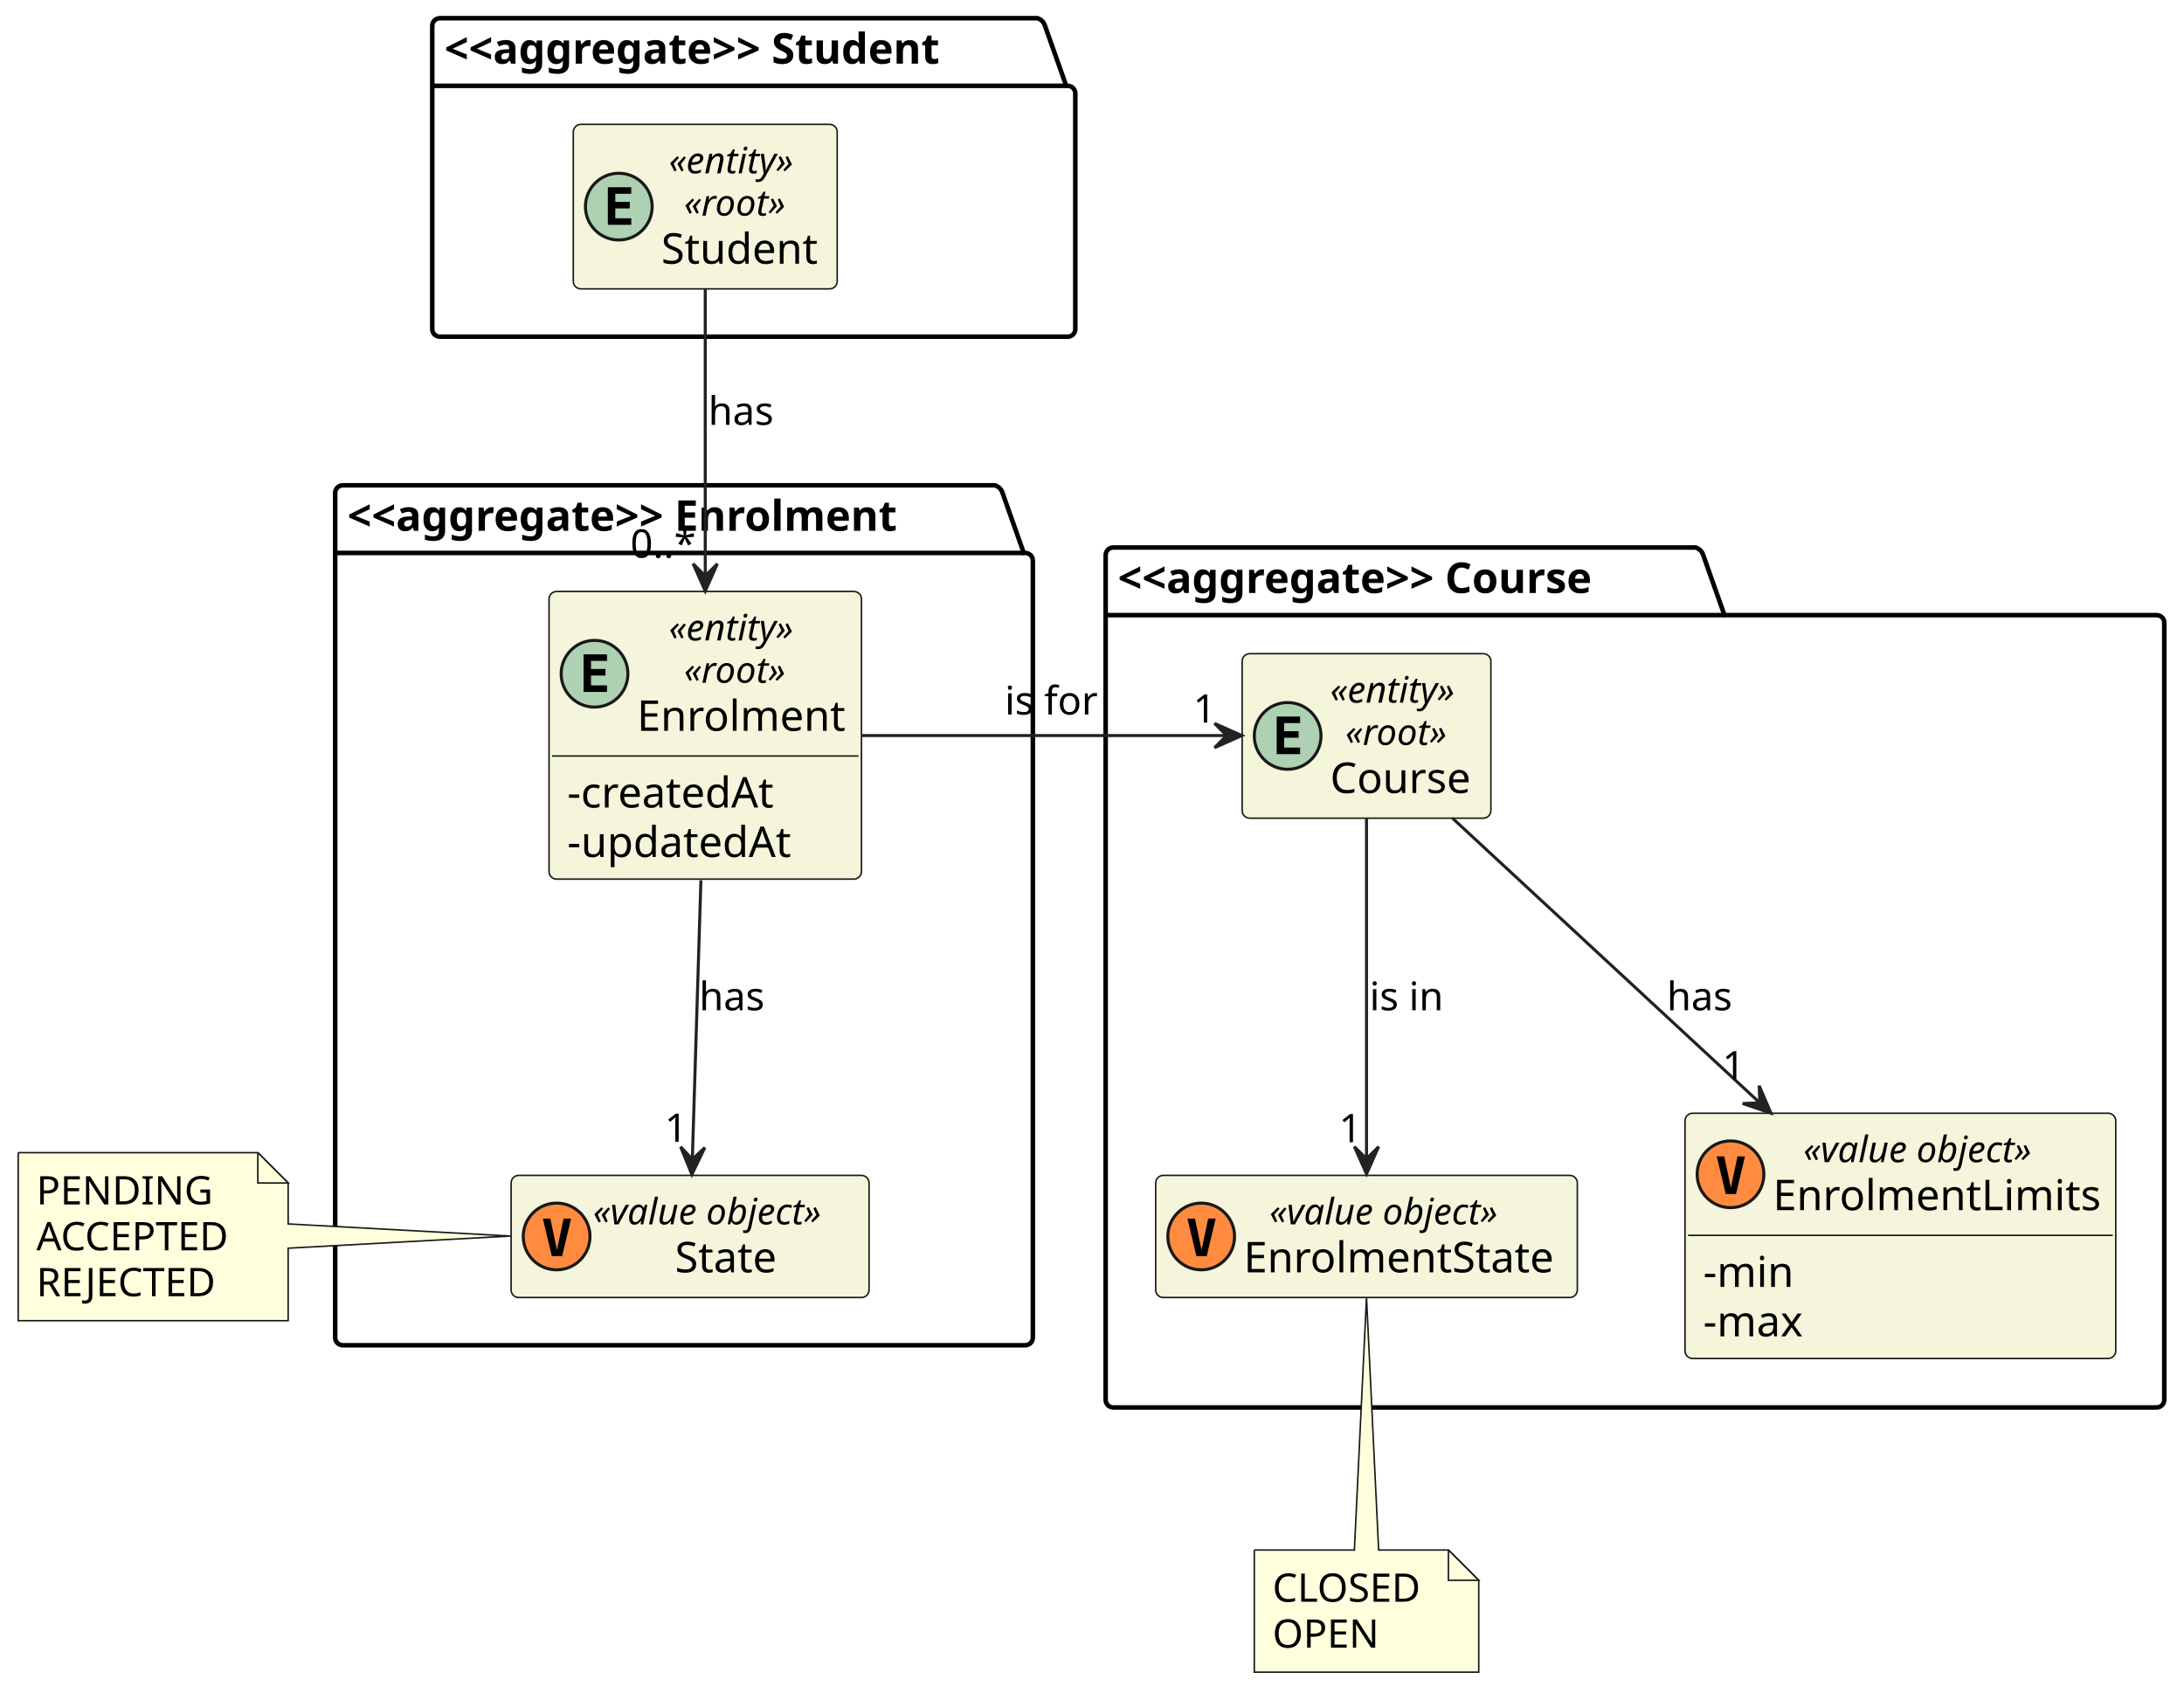
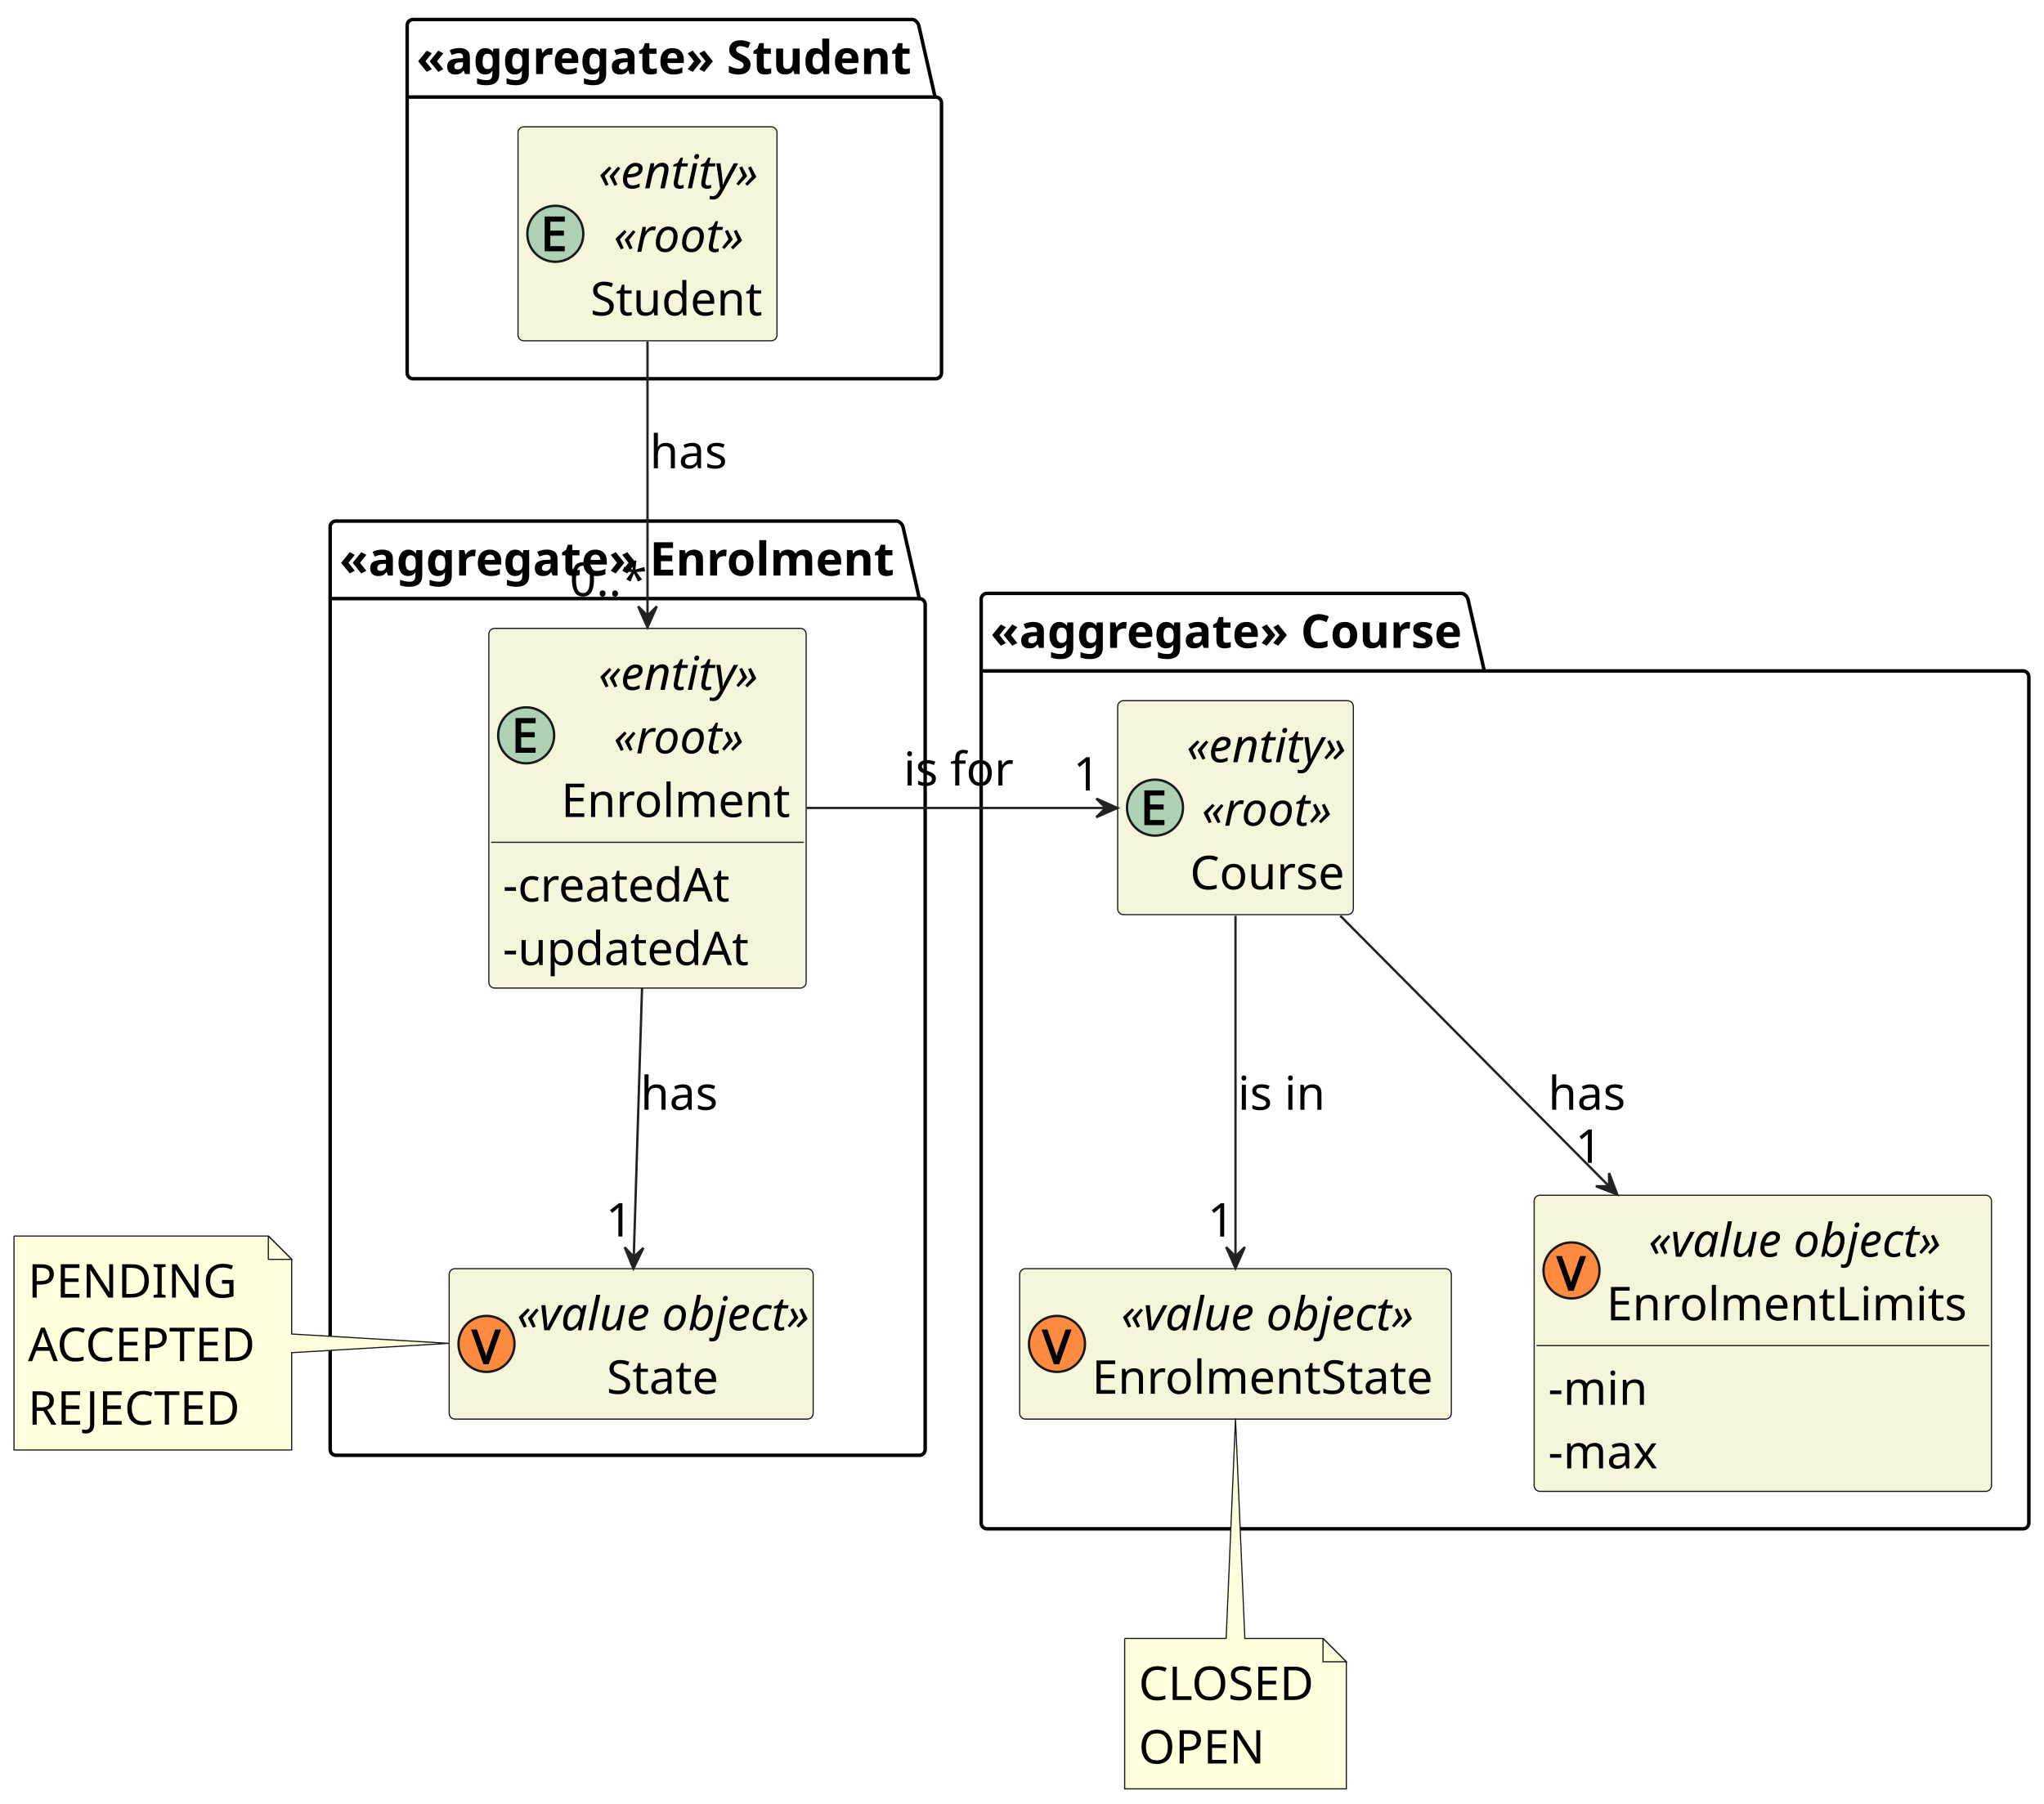
- <svg xmlns="http://www.w3.org/2000/svg" contentStyleType="text/css" height="558px" preserveAspectRatio="none" style="width:720px;height:558px;background:#FFFFFF;" version="1.1" viewBox="0 0 720 558" width="720px" zoomAndPan="magnify">
+ <svg xmlns="http://www.w3.org/2000/svg" contentStyleType="text/css" height="773px" preserveAspectRatio="none" style="width:876px;height:773px;background:#FFFFFF;" version="1.1" viewBox="0 0 876 773" width="876px" zoomAndPan="magnify">
  <defs />
  <g>
    <g id="cluster_&lt;&lt;aggregate&gt;&gt; Enrolment">
-       <path d="M113,160 L328,160 A3.75,3.75 0 0 1 330.5,162.5 L337.5,182.297 L338,182.297 A2.5,2.5 0 0 1 340.5,184.797 L340.5,441 A2.5,2.5 0 0 1 338,443.5 L113,443.5 A2.5,2.5 0 0 1 110.5,441 L110.5,162.5 A2.5,2.5 0 0 1 113,160 " fill="none" style="stroke:#000000;stroke-width:1.5;" />
-       <line style="stroke:#000000;stroke-width:1.5;" x1="110.5" x2="337.5" y1="182.297" y2="182.297" />
-       <text fill="#000000" font-family="sans-serif" font-size="14" font-weight="bold" lengthAdjust="spacing" textLength="214" x="114.5" y="174.995">&lt;&lt;aggregate&gt;&gt; Enrolment</text>
+       <path d="M144,223.36 L384.5,223.36 A3.75,3.75 0 0 1 387,225.86 L394,256.6 L394,256.6 A2.5,2.5 0 0 1 396.5,259.1 L396.5,621.36 A2.5,2.5 0 0 1 394,623.86 L144,623.86 A2.5,2.5 0 0 1 141.5,621.36 L141.5,225.86 A2.5,2.5 0 0 1 144,223.36 " fill="none" style="stroke:#000000;stroke-width:1.5;" />
+       <line style="stroke:#000000;stroke-width:1.5;" x1="141.5" x2="394" y1="256.6" y2="256.6" />
+       <text fill="#000000" font-family="sans-serif" font-size="20" font-weight="bold" lengthAdjust="spacing" textLength="239.5" x="145.5" y="246.74">«aggregate» Enrolment</text>
    </g>
    <g id="cluster_&lt;&lt;aggregate&gt;&gt; Student">
-       <path d="M145,6 L342,6 A3.75,3.75 0 0 1 344.5,8.5 L351.5,28.297 L352,28.297 A2.5,2.5 0 0 1 354.5,30.797 L354.5,108.5 A2.5,2.5 0 0 1 352,111 L145,111 A2.5,2.5 0 0 1 142.5,108.5 L142.5,8.5 A2.5,2.5 0 0 1 145,6 " fill="none" style="stroke:#000000;stroke-width:1.5;" />
-       <line style="stroke:#000000;stroke-width:1.5;" x1="142.5" x2="351.5" y1="28.297" y2="28.297" />
-       <text fill="#000000" font-family="sans-serif" font-size="14" font-weight="bold" lengthAdjust="spacing" textLength="196" x="146.5" y="20.995">&lt;&lt;aggregate&gt;&gt; Student</text>
+       <path d="M177,8.36 L391.25,8.36 A3.75,3.75 0 0 1 393.75,10.86 L400.75,41.6 L401,41.6 A2.5,2.5 0 0 1 403.5,44.1 L403.5,159.86 A2.5,2.5 0 0 1 401,162.36 L177,162.36 A2.5,2.5 0 0 1 174.5,159.86 L174.5,10.86 A2.5,2.5 0 0 1 177,8.36 " fill="none" style="stroke:#000000;stroke-width:1.5;" />
+       <line style="stroke:#000000;stroke-width:1.5;" x1="174.5" x2="400.75" y1="41.6" y2="41.6" />
+       <text fill="#000000" font-family="sans-serif" font-size="20" font-weight="bold" lengthAdjust="spacing" textLength="213.25" x="178.5" y="31.74">«aggregate» Student</text>
    </g>
    <g id="cluster_&lt;&lt;aggregate&gt;&gt; Course">
-       <path d="M367,180.5 L559,180.5 A3.75,3.75 0 0 1 561.5,183 L568.5,202.797 L711,202.797 A2.5,2.5 0 0 1 713.5,205.297 L713.5,461.5 A2.5,2.5 0 0 1 711,464 L367,464 A2.5,2.5 0 0 1 364.5,461.5 L364.5,183 A2.5,2.5 0 0 1 367,180.5 " fill="none" style="stroke:#000000;stroke-width:1.5;" />
-       <line style="stroke:#000000;stroke-width:1.5;" x1="364.5" x2="568.5" y1="202.797" y2="202.797" />
-       <text fill="#000000" font-family="sans-serif" font-size="14" font-weight="bold" lengthAdjust="spacing" textLength="191" x="368.5" y="195.495">&lt;&lt;aggregate&gt;&gt; Course</text>
+       <path d="M423,254.36 L626.625,254.36 A3.75,3.75 0 0 1 629.125,256.86 L636.125,287.6 L867,287.6 A2.5,2.5 0 0 1 869.5,290.1 L869.5,652.86 A2.5,2.5 0 0 1 867,655.36 L423,655.36 A2.5,2.5 0 0 1 420.5,652.86 L420.5,256.86 A2.5,2.5 0 0 1 423,254.36 " fill="none" style="stroke:#000000;stroke-width:1.5;" />
+       <line style="stroke:#000000;stroke-width:1.5;" x1="420.5" x2="636.125" y1="287.6" y2="287.6" />
+       <text fill="#000000" font-family="sans-serif" font-size="20" font-weight="bold" lengthAdjust="spacing" textLength="202.625" x="424.5" y="277.74">«aggregate» Course</text>
    </g>
    <g id="elem_Enrolment">
-       <rect codeLine="16" fill="#F5F5DC" height="94.828" id="Enrolment" rx="2.5" ry="2.5" style="stroke:#181818;stroke-width:0.5;" width="103" x="181" y="195" />
-       <ellipse cx="196" cy="222.117" fill="#ADD1B2" rx="11" ry="11" style="stroke:#181818;stroke-width:1.0;" />
-       <path d="M200.109,228.117 L192.391,228.117 L192.391,215.727 L200.109,215.727 L200.109,217.883 L194.844,217.883 L194.844,220.555 L199.609,220.555 L199.609,222.711 L194.844,222.711 L194.844,225.961 L200.109,225.961 L200.109,228.117 Z " fill="#000000" />
-       <text fill="#000000" font-family="sans-serif" font-size="12" font-style="italic" lengthAdjust="spacing" textLength="50" x="220.5" y="211.139">«entity»</text>
-       <text fill="#000000" font-family="sans-serif" font-size="12" font-style="italic" lengthAdjust="spacing" textLength="40" x="225.5" y="225.107">«root»</text>
-       <text fill="#000000" font-family="sans-serif" font-size="14" lengthAdjust="spacing" textLength="71" x="210" y="240.933">Enrolment</text>
-       <line style="stroke:#181818;stroke-width:0.5;" x1="182" x2="283" y1="249.234" y2="249.234" />
-       <text fill="#000000" font-family="sans-serif" font-size="14" lengthAdjust="spacing" textLength="72" x="187" y="266.229">-createdAt</text>
-       <text fill="#000000" font-family="sans-serif" font-size="14" lengthAdjust="spacing" textLength="77" x="187" y="282.526">-updatedAt</text>
+       <rect codeLine="16" fill="#F5F5DC" height="154.2" id="Enrolment" rx="2.5" ry="2.5" style="stroke:#181818;stroke-width:0.5;" width="136" x="209.5" y="269.36" />
+       <ellipse cx="225.5" cy="315.22" fill="#ADD1B2" rx="12" ry="12" style="stroke:#181818;stroke-width:1.0;" />
+       <path d="M229.547,322.72 L220.938,322.72 L220.938,307.814 L229.547,307.814 L229.547,310.017 L223.359,310.017 L223.359,313.861 L229.188,313.861 L229.188,316.033 L223.359,316.033 L223.359,320.517 L229.547,320.517 L229.547,322.72 Z " fill="#000000" />
+       <text fill="#000000" font-family="sans-serif" font-size="20" font-style="italic" lengthAdjust="spacing" textLength="70" x="256.5" y="295.74">«entity»</text>
+       <text fill="#000000" font-family="sans-serif" font-size="20" font-style="italic" lengthAdjust="spacing" textLength="57" x="263" y="322.98">«root»</text>
+       <text fill="#000000" font-family="sans-serif" font-size="20" lengthAdjust="spacing" textLength="102" x="240.5" y="350.22">Enrolment</text>
+       <line style="stroke:#181818;stroke-width:0.5;" x1="210.5" x2="344.5" y1="361.08" y2="361.08" />
+       <text fill="#000000" font-family="sans-serif" font-size="20" lengthAdjust="spacing" textLength="100" x="215.5" y="386.46">-createdAt</text>
+       <text fill="#000000" font-family="sans-serif" font-size="20" lengthAdjust="spacing" textLength="110" x="215.5" y="413.7">-updatedAt</text>
    </g>
    <g id="elem_State">
-       <rect codeLine="47" fill="#F5F5DC" height="40.266" id="State" rx="2.5" ry="2.5" style="stroke:#181818;stroke-width:0.5;" width="118" x="168.5" y="387.5" />
-       <ellipse cx="183.5" cy="407.633" fill="#FF8B40" rx="11" ry="11" style="stroke:#181818;stroke-width:1.0;" />
-       <path d="M183.609,412.086 L185.797,401.742 L188.266,401.742 L185.312,414.133 L181.922,414.133 L178.969,401.742 L181.438,401.742 L183.609,412.086 Z " fill="#000000" />
-       <text fill="#000000" font-family="sans-serif" font-size="12" font-style="italic" lengthAdjust="spacing" textLength="90" x="195.5" y="403.639">«value object»</text>
-       <text fill="#000000" font-family="sans-serif" font-size="14" lengthAdjust="spacing" textLength="36" x="222.5" y="419.464">State</text>
+       <rect codeLine="47" fill="#F5F5DC" height="64.48" id="State" rx="2.5" ry="2.5" style="stroke:#181818;stroke-width:0.5;" width="156" x="192.5" y="543.86" />
+       <ellipse cx="208.5" cy="576.1" fill="#FF8B40" rx="12" ry="12" style="stroke:#181818;stroke-width:1.0;" />
+       <path d="M214.75,569.944 L209.438,584.85 L207.188,584.85 L201.875,569.944 L204.406,569.944 L207.703,579.303 Q207.922,579.897 208.078,580.444 Q208.25,580.991 208.375,581.491 Q208.516,581.975 208.312,582.022 Q208.094,581.991 208.234,581.475 Q208.375,580.959 208.547,580.428 Q208.719,579.881 208.922,579.272 L212.188,569.944 L214.75,569.944 Z " fill="#000000" />
+       <text fill="#000000" font-family="sans-serif" font-size="20" font-style="italic" lengthAdjust="spacing" textLength="126" x="221.5" y="570.24">«value object»</text>
+       <text fill="#000000" font-family="sans-serif" font-size="20" lengthAdjust="spacing" textLength="49" x="260" y="597.48">State</text>
    </g>
    <g id="elem_Student">
-       <rect codeLine="26" fill="#F5F5DC" height="54.234" id="Student" rx="2.5" ry="2.5" style="stroke:#181818;stroke-width:0.5;" width="87" x="189" y="41" />
-       <ellipse cx="204" cy="68.117" fill="#ADD1B2" rx="11" ry="11" style="stroke:#181818;stroke-width:1.0;" />
-       <path d="M208.109,74.117 L200.391,74.117 L200.391,61.727 L208.109,61.727 L208.109,63.883 L202.844,63.883 L202.844,66.555 L207.609,66.555 L207.609,68.711 L202.844,68.711 L202.844,71.961 L208.109,71.961 L208.109,74.117 Z " fill="#000000" />
-       <text fill="#000000" font-family="sans-serif" font-size="12" font-style="italic" lengthAdjust="spacing" textLength="50" x="220.5" y="57.139">«entity»</text>
-       <text fill="#000000" font-family="sans-serif" font-size="12" font-style="italic" lengthAdjust="spacing" textLength="40" x="225.5" y="71.107">«root»</text>
-       <text fill="#000000" font-family="sans-serif" font-size="14" lengthAdjust="spacing" textLength="55" x="218" y="86.933">Student</text>
+       <rect codeLine="26" fill="#F5F5DC" height="91.72" id="Student" rx="2.5" ry="2.5" style="stroke:#181818;stroke-width:0.5;" width="111" x="222" y="54.36" />
+       <ellipse cx="238" cy="100.22" fill="#ADD1B2" rx="12" ry="12" style="stroke:#181818;stroke-width:1.0;" />
+       <path d="M242.047,107.72 L233.438,107.72 L233.438,92.814 L242.047,92.814 L242.047,95.017 L235.859,95.017 L235.859,98.861 L241.688,98.861 L241.688,101.032 L235.859,101.032 L235.859,105.517 L242.047,105.517 L242.047,107.72 Z " fill="#000000" />
+       <text fill="#000000" font-family="sans-serif" font-size="20" font-style="italic" lengthAdjust="spacing" textLength="70" x="256.5" y="80.74">«entity»</text>
+       <text fill="#000000" font-family="sans-serif" font-size="20" font-style="italic" lengthAdjust="spacing" textLength="57" x="263" y="107.98">«root»</text>
+       <text fill="#000000" font-family="sans-serif" font-size="20" lengthAdjust="spacing" textLength="77" x="253" y="135.22">Student</text>
    </g>
    <g id="elem_Course">
-       <rect codeLine="44" fill="#F5F5DC" height="54.234" id="Course" rx="2.5" ry="2.5" style="stroke:#181818;stroke-width:0.5;" width="82" x="409.5" y="215.5" />
-       <ellipse cx="424.5" cy="242.617" fill="#ADD1B2" rx="11" ry="11" style="stroke:#181818;stroke-width:1.0;" />
-       <path d="M428.609,248.617 L420.891,248.617 L420.891,236.227 L428.609,236.227 L428.609,238.383 L423.344,238.383 L423.344,241.055 L428.109,241.055 L428.109,243.211 L423.344,243.211 L423.344,246.461 L428.609,246.461 L428.609,248.617 Z " fill="#000000" />
-       <text fill="#000000" font-family="sans-serif" font-size="12" font-style="italic" lengthAdjust="spacing" textLength="50" x="438.5" y="231.639">«entity»</text>
-       <text fill="#000000" font-family="sans-serif" font-size="12" font-style="italic" lengthAdjust="spacing" textLength="40" x="443.5" y="245.607">«root»</text>
-       <text fill="#000000" font-family="sans-serif" font-size="14" lengthAdjust="spacing" textLength="50" x="438.5" y="261.433">Course</text>
+       <rect codeLine="44" fill="#F5F5DC" height="91.72" id="Course" rx="2.5" ry="2.5" style="stroke:#181818;stroke-width:0.5;" width="101" x="479" y="300.36" />
+       <ellipse cx="495" cy="346.22" fill="#ADD1B2" rx="12" ry="12" style="stroke:#181818;stroke-width:1.0;" />
+       <path d="M499.047,353.72 L490.438,353.72 L490.438,338.814 L499.047,338.814 L499.047,341.017 L492.859,341.017 L492.859,344.861 L498.688,344.861 L498.688,347.033 L492.859,347.033 L492.859,351.517 L499.047,351.517 L499.047,353.72 Z " fill="#000000" />
+       <text fill="#000000" font-family="sans-serif" font-size="20" font-style="italic" lengthAdjust="spacing" textLength="70" x="508.5" y="326.74">«entity»</text>
+       <text fill="#000000" font-family="sans-serif" font-size="20" font-style="italic" lengthAdjust="spacing" textLength="57" x="515" y="353.98">«root»</text>
+       <text fill="#000000" font-family="sans-serif" font-size="20" lengthAdjust="spacing" textLength="67" x="510" y="381.22">Course</text>
    </g>
    <g id="elem_EnrolmentState">
-       <rect codeLine="41" fill="#F5F5DC" height="40.266" id="EnrolmentState" rx="2.5" ry="2.5" style="stroke:#181818;stroke-width:0.5;" width="139" x="381" y="387.5" />
-       <ellipse cx="396" cy="407.633" fill="#FF8B40" rx="11" ry="11" style="stroke:#181818;stroke-width:1.0;" />
-       <path d="M396.109,412.086 L398.297,401.742 L400.766,401.742 L397.812,414.133 L394.422,414.133 L391.469,401.742 L393.938,401.742 L396.109,412.086 Z " fill="#000000" />
-       <text fill="#000000" font-family="sans-serif" font-size="12" font-style="italic" lengthAdjust="spacing" textLength="90" x="418.5" y="403.639">«value object»</text>
-       <text fill="#000000" font-family="sans-serif" font-size="14" lengthAdjust="spacing" textLength="107" x="410" y="419.464">EnrolmentState</text>
+       <rect codeLine="41" fill="#F5F5DC" height="64.48" id="EnrolmentState" rx="2.5" ry="2.5" style="stroke:#181818;stroke-width:0.5;" width="185" x="437" y="543.86" />
+       <ellipse cx="453" cy="576.1" fill="#FF8B40" rx="12" ry="12" style="stroke:#181818;stroke-width:1.0;" />
+       <path d="M459.25,569.944 L453.938,584.85 L451.688,584.85 L446.375,569.944 L448.906,569.944 L452.203,579.303 Q452.422,579.897 452.578,580.444 Q452.75,580.991 452.875,581.491 Q453.016,581.975 452.812,582.022 Q452.594,581.991 452.734,581.475 Q452.875,580.959 453.047,580.428 Q453.219,579.881 453.422,579.272 L456.688,569.944 L459.25,569.944 Z " fill="#000000" />
+       <text fill="#000000" font-family="sans-serif" font-size="20" font-style="italic" lengthAdjust="spacing" textLength="126" x="480.5" y="570.24">«value object»</text>
+       <text fill="#000000" font-family="sans-serif" font-size="20" lengthAdjust="spacing" textLength="151" x="468" y="597.48">EnrolmentState</text>
    </g>
    <g id="elem_EnrolmentLimits">
-       <rect codeLine="36" fill="#F5F5DC" height="80.859" id="EnrolmentLimits" rx="2.5" ry="2.5" style="stroke:#181818;stroke-width:0.5;" width="142" x="555.5" y="367" />
-       <ellipse cx="570.5" cy="387.133" fill="#FF8B40" rx="11" ry="11" style="stroke:#181818;stroke-width:1.0;" />
-       <path d="M570.609,391.586 L572.797,381.242 L575.266,381.242 L572.312,393.633 L568.922,393.633 L565.969,381.242 L568.438,381.242 L570.609,391.586 Z " fill="#000000" />
-       <text fill="#000000" font-family="sans-serif" font-size="12" font-style="italic" lengthAdjust="spacing" textLength="90" x="594.5" y="383.139">«value object»</text>
-       <text fill="#000000" font-family="sans-serif" font-size="14" lengthAdjust="spacing" textLength="110" x="584.5" y="398.964">EnrolmentLimits</text>
-       <line style="stroke:#181818;stroke-width:0.5;" x1="556.5" x2="696.5" y1="407.266" y2="407.266" />
-       <text fill="#000000" font-family="sans-serif" font-size="14" lengthAdjust="spacing" textLength="30" x="561.5" y="424.261">-min</text>
-       <text fill="#000000" font-family="sans-serif" font-size="14" lengthAdjust="spacing" textLength="33" x="561.5" y="440.558">-max</text>
+       <rect codeLine="36" fill="#F5F5DC" height="126.96" id="EnrolmentLimits" rx="2.5" ry="2.5" style="stroke:#181818;stroke-width:0.5;" width="196" x="657.5" y="512.36" />
+       <ellipse cx="673.5" cy="544.6" fill="#FF8B40" rx="12" ry="12" style="stroke:#181818;stroke-width:1.0;" />
+       <path d="M679.75,538.444 L674.438,553.35 L672.188,553.35 L666.875,538.444 L669.406,538.444 L672.703,547.803 Q672.922,548.397 673.078,548.944 Q673.25,549.491 673.375,549.991 Q673.516,550.475 673.312,550.522 Q673.094,550.491 673.234,549.975 Q673.375,549.459 673.547,548.928 Q673.719,548.381 673.922,547.772 L677.188,538.444 L679.75,538.444 Z " fill="#000000" />
+       <text fill="#000000" font-family="sans-serif" font-size="20" font-style="italic" lengthAdjust="spacing" textLength="126" x="706.5" y="538.74">«value object»</text>
+       <text fill="#000000" font-family="sans-serif" font-size="20" lengthAdjust="spacing" textLength="162" x="688.5" y="565.98">EnrolmentLimits</text>
+       <line style="stroke:#181818;stroke-width:0.5;" x1="658.5" x2="852.5" y1="576.84" y2="576.84" />
+       <text fill="#000000" font-family="sans-serif" font-size="20" lengthAdjust="spacing" textLength="45" x="663.5" y="602.22">-min</text>
+       <text fill="#000000" font-family="sans-serif" font-size="20" lengthAdjust="spacing" textLength="48" x="663.5" y="629.46">-max</text>
    </g>
    <g id="elem_GMN11">
-       <path d="M413.5,511 L413.5,551.266 A0,0 0 0 0 413.5,551.266 L487.5,551.266 A0,0 0 0 0 487.5,551.266 L487.5,521 L477.5,511 L454.5,511 L450.5,427.75 L446.5,511 L413.5,511 A0,0 0 0 0 413.5,511 " fill="#FEFFDD" style="stroke:#181818;stroke-width:0.5;" />
-       <path d="M477.5,511 L477.5,521 L487.5,521 L477.5,511 " fill="#FEFFDD" style="stroke:#181818;stroke-width:0.5;" />
-       <text fill="#000000" font-family="sans-serif" font-size="13" lengthAdjust="spacing" textLength="53" x="419.5" y="528.067">CLOSED</text>
-       <text fill="#000000" font-family="sans-serif" font-size="13" lengthAdjust="spacing" textLength="36" x="419.5" y="543.2">OPEN</text>
+       <path d="M482,702.36 L482,766.84 A0,0 0 0 0 482,766.84 L577,766.84 A0,0 0 0 0 577,766.84 L577,712.36 L567,702.36 L533.5,702.36 L529.5,608.15 L525.5,702.36 L482,702.36 A0,0 0 0 0 482,702.36 " fill="#FEFFDD" style="stroke:#181818;stroke-width:0.5;" />
+       <path d="M567,702.36 L567,712.36 L577,712.36 L567,702.36 " fill="#FEFFDD" style="stroke:#181818;stroke-width:0.5;" />
+       <text fill="#000000" font-family="sans-serif" font-size="20" lengthAdjust="spacing" textLength="74" x="488" y="728.74">CLOSED</text>
+       <text fill="#000000" font-family="sans-serif" font-size="20" lengthAdjust="spacing" textLength="54" x="488" y="755.98">OPEN</text>
    </g>
    <g id="elem_GMN14">
-       <path d="M6,380 L6,435.398 A0,0 0 0 0 6,435.398 L95,435.398 A0,0 0 0 0 95,435.398 L95,411.5 L168.28,407.5 L95,403.5 L95,390 L85,380 L6,380 A0,0 0 0 0 6,380 " fill="#FEFFDD" style="stroke:#181818;stroke-width:0.5;" />
-       <path d="M85,380 L85,390 L95,390 L85,380 " fill="#FEFFDD" style="stroke:#181818;stroke-width:0.5;" />
-       <text fill="#000000" font-family="sans-serif" font-size="13" lengthAdjust="spacing" textLength="59" x="12" y="397.067">PENDING</text>
-       <text fill="#000000" font-family="sans-serif" font-size="13" lengthAdjust="spacing" textLength="68" x="12" y="412.2">ACCEPTED</text>
-       <text fill="#000000" font-family="sans-serif" font-size="13" lengthAdjust="spacing" textLength="61" x="12" y="427.332">REJECTED</text>
+       <path d="M6,529.86 L6,621.58 A0,0 0 0 0 6,621.58 L125,621.58 A0,0 0 0 0 125,621.58 L125,579.86 L192.44,575.86 L125,571.86 L125,539.86 L115,529.86 L6,529.86 A0,0 0 0 0 6,529.86 " fill="#FEFFDD" style="stroke:#181818;stroke-width:0.5;" />
+       <path d="M115,529.86 L115,539.86 L125,539.86 L115,529.86 " fill="#FEFFDD" style="stroke:#181818;stroke-width:0.5;" />
+       <text fill="#000000" font-family="sans-serif" font-size="20" lengthAdjust="spacing" textLength="90" x="12" y="556.24">PENDING</text>
+       <text fill="#000000" font-family="sans-serif" font-size="20" lengthAdjust="spacing" textLength="98" x="12" y="583.48">ACCEPTED</text>
+       <text fill="#000000" font-family="sans-serif" font-size="20" lengthAdjust="spacing" textLength="90" x="12" y="610.72">REJECTED</text>
    </g>
    <g id="link_Enrolment_State">
-       <path codeLine="54" d="M231.07,290.21 C230.15,320.12 229,357.73 228.25,381.94 " fill="none" id="Enrolment-to-State" style="stroke:#222222;stroke-width:1.0;" />
-       <polygon fill="#222222" points="228.09,387.19,232.371,378.32,228.248,382.192,224.375,378.068,228.09,387.19" style="stroke:#222222;stroke-width:1.0;" />
-       <text fill="#000000" font-family="sans-serif" font-size="13" lengthAdjust="spacing" textLength="23" x="230.5" y="333.067">has</text>
-       <text fill="#000000" font-family="sans-serif" font-size="13" lengthAdjust="spacing" textLength="8" x="219.131" y="376.417">1</text>
+       <path codeLine="54" d="M275.16,423.43 C273.96,462.26 272.57,507.69 271.62,538.59 " fill="none" id="Enrolment-to-State" style="stroke:#222222;stroke-width:1.0;" />
+       <polygon fill="#222222" points="271.46,543.81,275.741,534.94,271.617,538.812,267.745,534.689,271.46,543.81" style="stroke:#222222;stroke-width:1.0;" />
+       <text fill="#000000" font-family="sans-serif" font-size="20" lengthAdjust="spacing" textLength="34" x="274.5" y="475.74">has</text>
+       <text fill="#000000" font-family="sans-serif" font-size="20" lengthAdjust="spacing" textLength="11" x="259.651" y="530.055">1</text>
    </g>
    <g id="link_Student_Enrolment">
-       <path codeLine="56" d="M232.5,95.2 C232.5,120.15 232.5,158.4 232.5,189.53 " fill="none" id="Student-to-Enrolment" style="stroke:#222222;stroke-width:1.0;" />
-       <polygon fill="#222222" points="232.5,194.86,236.5,185.86,232.5,189.86,228.5,185.86,232.5,194.86" style="stroke:#222222;stroke-width:1.0;" />
-       <text fill="#000000" font-family="sans-serif" font-size="13" lengthAdjust="spacing" textLength="23" x="233.5" y="140.067">has</text>
-       <text fill="#000000" font-family="sans-serif" font-size="13" lengthAdjust="spacing" textLength="23" x="207.811" y="183.851">0..*</text>
+       <path codeLine="56" d="M277.5,146.4 C277.5,179.21 277.5,224.58 277.5,263.71 " fill="none" id="Student-to-Enrolment" style="stroke:#222222;stroke-width:1.0;" />
+       <polygon fill="#222222" points="277.5,268.94,281.5,259.94,277.5,263.94,273.5,259.94,277.5,268.94" style="stroke:#222222;stroke-width:1.0;" />
+       <text fill="#000000" font-family="sans-serif" font-size="20" lengthAdjust="spacing" textLength="34" x="278.5" y="200.74">has</text>
+       <text fill="#000000" font-family="sans-serif" font-size="20" lengthAdjust="spacing" textLength="32" x="244.125" y="255.508">0..*</text>
    </g>
    <g id="link_Enrolment_Course">
-       <path codeLine="57" d="M284.16,242.5 C320.65,242.5 369.11,242.5 404.31,242.5 " fill="none" id="Enrolment-to-Course" style="stroke:#222222;stroke-width:1.0;" />
-       <polygon fill="#222222" points="409.4,242.5,400.4,238.5,404.4,242.5,400.4,246.5,409.4,242.5" style="stroke:#222222;stroke-width:1.0;" />
-       <text fill="#000000" font-family="sans-serif" font-size="13" lengthAdjust="spacing" textLength="31" x="331.25" y="235.567">is for</text>
-       <text fill="#000000" font-family="sans-serif" font-size="13" lengthAdjust="spacing" textLength="8" x="393.367" y="238.222">1</text>
+       <path codeLine="57" d="M345.69,346.36 C385.87,346.36 436.06,346.36 473.83,346.36 " fill="none" id="Enrolment-to-Course" style="stroke:#222222;stroke-width:1.0;" />
+       <polygon fill="#222222" points="478.85,346.36,469.861,342.334,473.85,346.346,469.839,350.334,478.85,346.36" style="stroke:#222222;stroke-width:1.0;" />
+       <text fill="#000000" font-family="sans-serif" font-size="20" lengthAdjust="spacing" textLength="50" x="387.25" y="336.74">is for</text>
+       <text fill="#000000" font-family="sans-serif" font-size="20" lengthAdjust="spacing" textLength="11" x="459.954" y="338.878">1</text>
    </g>
    <g id="link_Course_EnrolmentState">
-       <path codeLine="59" d="M450.5,269.69 C450.5,300.65 450.5,351.79 450.5,382 " fill="none" id="Course-to-EnrolmentState" style="stroke:#222222;stroke-width:1.0;" />
-       <polygon fill="#222222" points="450.5,387.03,454.5,378.03,450.5,382.03,446.5,378.03,450.5,387.03" style="stroke:#222222;stroke-width:1.0;" />
-       <text fill="#000000" font-family="sans-serif" font-size="13" lengthAdjust="spacing" textLength="25" x="451.5" y="333.067">is in</text>
-       <text fill="#000000" font-family="sans-serif" font-size="13" lengthAdjust="spacing" textLength="8" x="441.425" y="376.562">1</text>
+       <path codeLine="59" d="M529.5,392.58 C529.5,435.36 529.5,498.77 529.5,538.41 " fill="none" id="Course-to-EnrolmentState" style="stroke:#222222;stroke-width:1.0;" />
+       <polygon fill="#222222" points="529.5,543.6,533.5,534.6,529.5,538.6,525.5,534.6,529.5,543.6" style="stroke:#222222;stroke-width:1.0;" />
+       <text fill="#000000" font-family="sans-serif" font-size="20" lengthAdjust="spacing" textLength="40" x="530.5" y="475.74">is in</text>
+       <text fill="#000000" font-family="sans-serif" font-size="20" lengthAdjust="spacing" textLength="11" x="517.555" y="530.094">1</text>
    </g>
    <g id="link_Course_EnrolmentLimits">
-       <path codeLine="60" d="M478.78,269.69 C506.04,294.94 547.79,333.6 579.96,363.4 " fill="none" id="Course-to-EnrolmentLimits" style="stroke:#222222;stroke-width:1.0;" />
-       <polygon fill="#222222" points="583.83,366.98,579.944,357.93,580.162,363.583,574.509,363.8,583.83,366.98" style="stroke:#222222;stroke-width:1.0;" />
-       <text fill="#000000" font-family="sans-serif" font-size="13" lengthAdjust="spacing" textLength="23" x="549.5" y="333.067">has</text>
-       <text fill="#000000" font-family="sans-serif" font-size="13" lengthAdjust="spacing" textLength="8" x="567.809" y="355.817">1</text>
+       <path codeLine="60" d="M574.42,392.58 C607.34,425.72 652.56,471.23 689.57,508.49 " fill="none" id="Course-to-EnrolmentLimits" style="stroke:#222222;stroke-width:1.0;" />
+       <polygon fill="#222222" points="693.12,512.07,689.622,502.863,689.599,508.52,683.942,508.497,693.12,512.07" style="stroke:#222222;stroke-width:1.0;" />
+       <text fill="#000000" font-family="sans-serif" font-size="20" lengthAdjust="spacing" textLength="34" x="663.5" y="475.74">has</text>
+       <text fill="#000000" font-family="sans-serif" font-size="20" lengthAdjust="spacing" textLength="11" x="675.12" y="498.494">1</text>
    </g>
  </g>
</svg>
